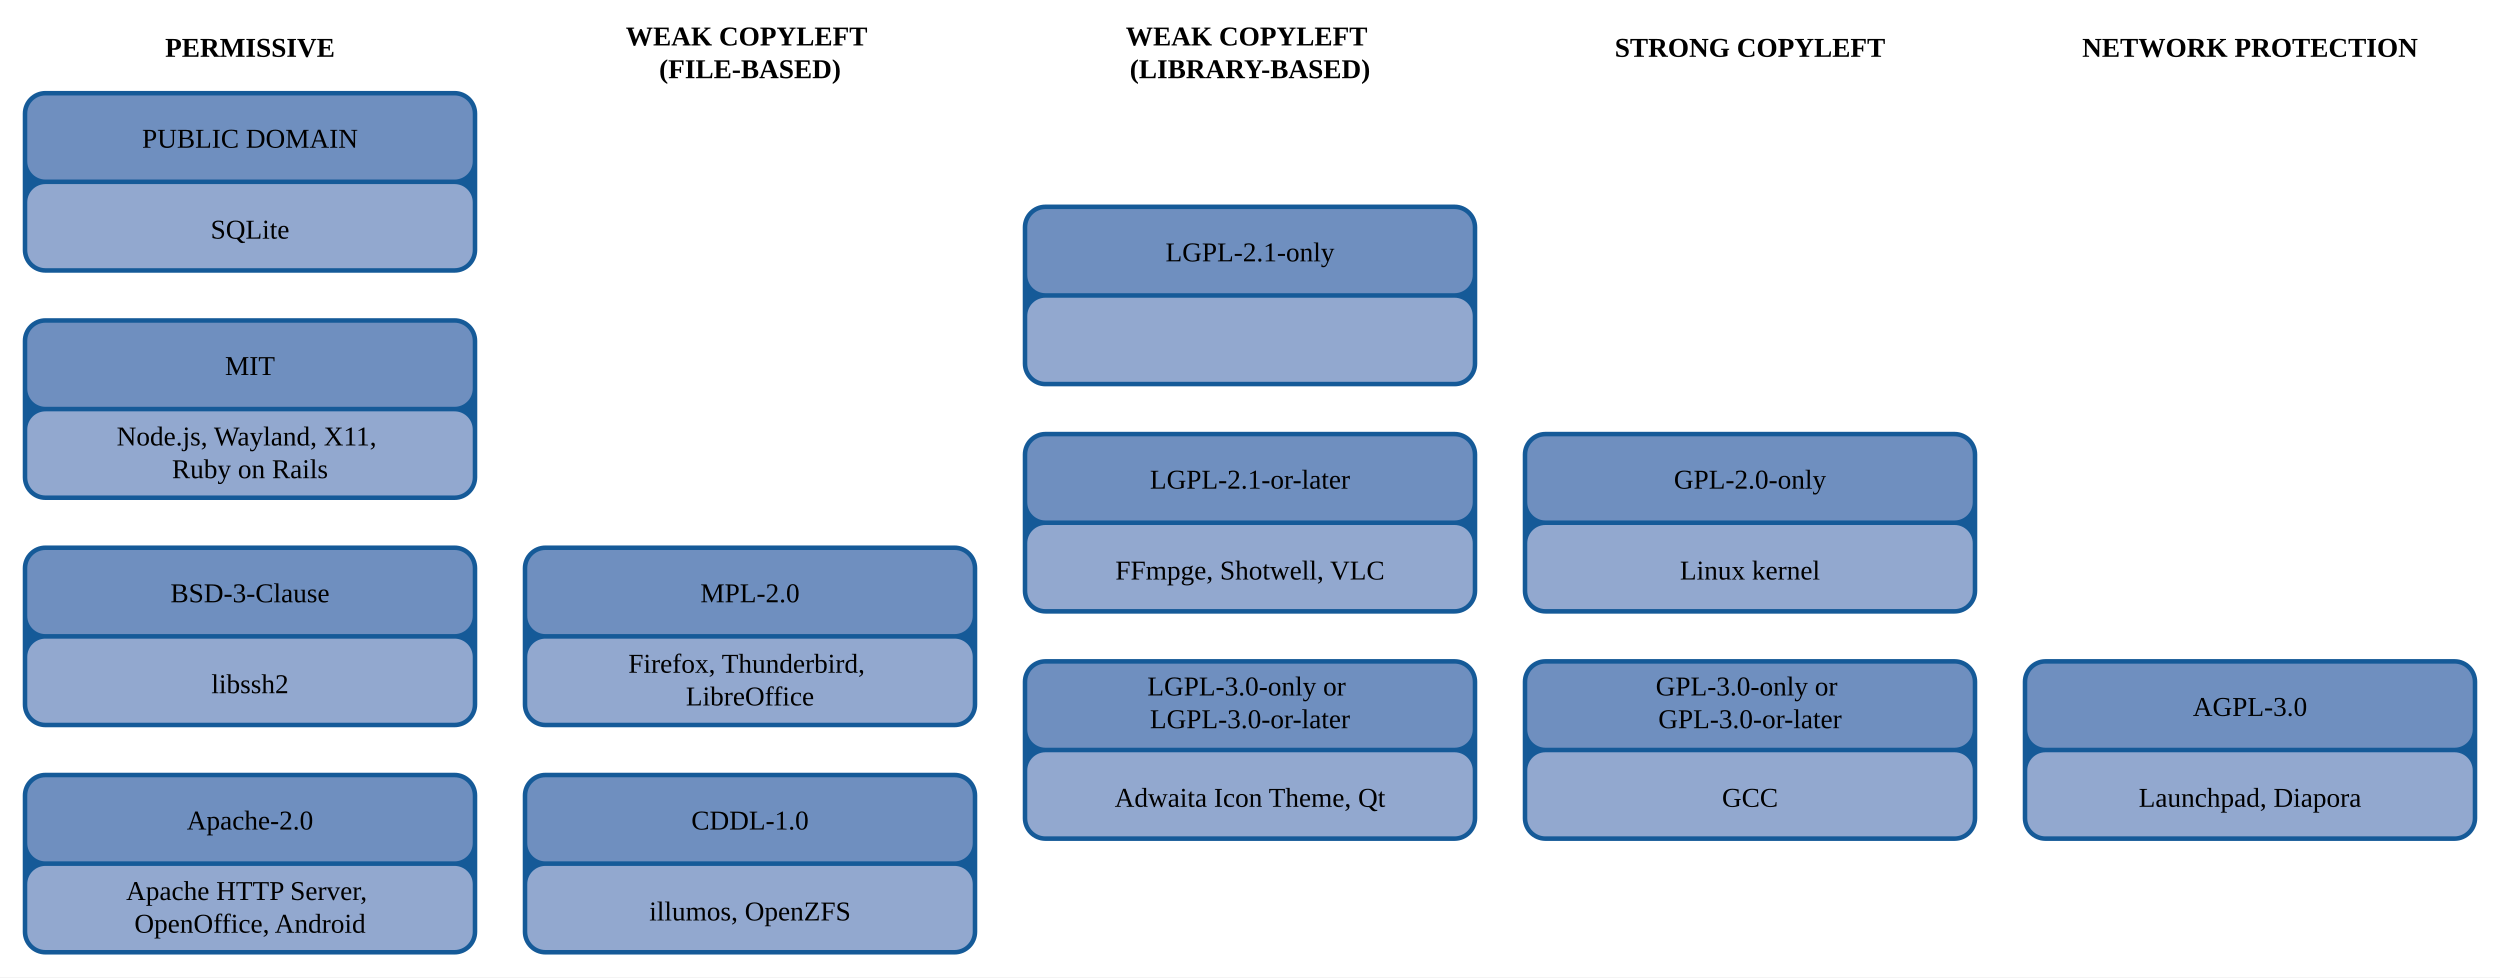
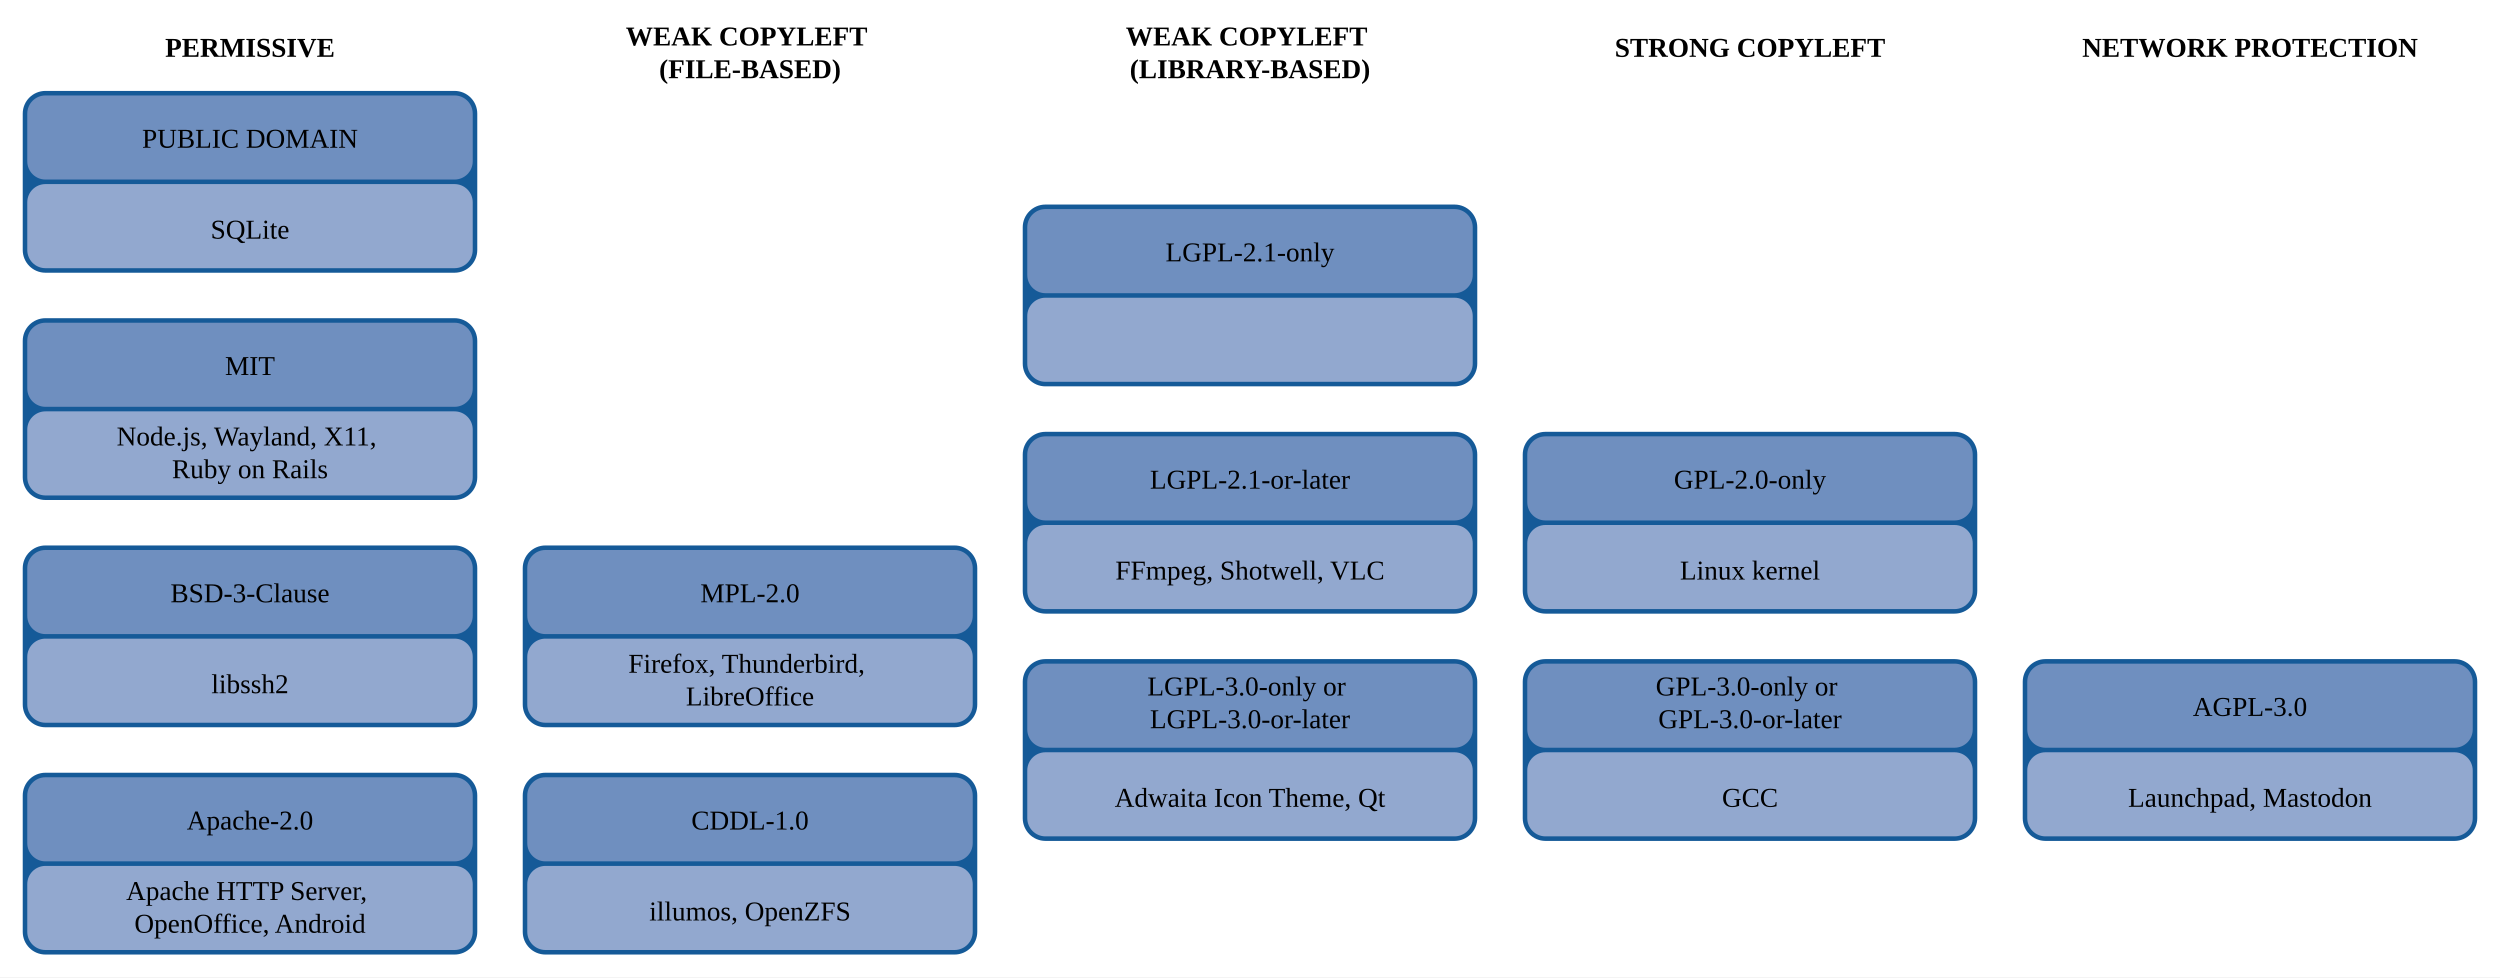
<svg xmlns="http://www.w3.org/2000/svg" version="1.1" id="svg148" width="1100" height="430" viewBox="0 0 1100 430">
  <defs id="defs152">
    <marker style="overflow:visible" id="marker1554" refX="2" refY="0" orient="auto-start-reverse" markerWidth="10" markerHeight="10" preserveAspectRatio="xMidYMid">
      <path style="fill:#155a98;fill-rule:evenodd;stroke:#155a98;stroke-width:1pt" d="M 5,0 -5,5 V -5 Z" id="path1552" />
    </marker>
  </defs>
  <rect style="fill:#ffffff" id="rect433" width="1100" height="430" x="0" y="0" />
  <text xml:space="default" style="fill:#000000" x="110" y="25" id="text323" font-weight="bold" text-anchor="middle">
    <tspan id="tspan321">PERMISSIVE</tspan>
  </text>
  <text xml:space="default" style="fill:#000000" x="330" y="20" id="text438" font-weight="bold" text-anchor="middle">
    <tspan id="tspan436" x="330">WEAK COPYLEFT</tspan>
    <tspan id="tspan1841" x="330" dy="1.2em">(FILE-BASED)</tspan>
  </text>
  <text xml:space="default" style="fill:#000000" x="550" y="20" id="text1643" font-weight="bold" text-anchor="middle">
    <tspan id="tspan1641" x="550">WEAK COPYLEFT</tspan>
    <tspan id="tspan1843" x="550" dy="1.2em">(LIBRARY-BASED)</tspan>
  </text>
  <text xml:space="default" style="fill:#000000" x="770" y="25" id="text488" font-weight="bold" text-anchor="middle">
    <tspan id="tspan486">STRONG COPYLEFT</tspan>
  </text>
  <text xml:space="default" style="fill:#000000" x="990" y="25" id="text492" font-weight="bold" text-anchor="middle">
    <tspan id="tspan490">NETWORK PROTECTION</tspan>
  </text>
  <rect style="fill:#155a98" id="rect205" width="200" height="80" x="10" y="40" rx="10" />
  <rect style="fill:#6f8fbf" id="rect175" width="196" height="37" x="12" y="42" rx="8" />
  <text xml:space="default" style="fill:#000000" x="110" y="65" id="text544" text-anchor="middle">
    <tspan id="tspan542">PUBLIC DOMAIN</tspan>
  </text>
  <rect style="fill:#92a8cf" id="rect179" width="196" height="37" x="12" y="81" rx="8" />
  <text xml:space="default" style="fill:#000000" x="110" y="105" id="text581" text-anchor="middle">
    <tspan id="tspan579">SQLite</tspan>
  </text>
  <rect style="fill:#155a98" id="rect208" width="200" height="80" x="10" y="140" rx="10" />
  <rect style="fill:#6f8fbf" id="rect178" width="196" height="37" x="12" y="142" rx="8" />
  <text xml:space="default" style="fill:#000000" x="110" y="165" id="text637" text-anchor="middle">
    <tspan id="tspan635">MIT</tspan>
  </text>
  <rect style="fill:#92a8cf" id="rect180" width="196" height="37" x="12" y="181" rx="8" />
  <text xml:space="default" style="fill:#000000" x="110" y="196" id="text641" text-anchor="middle">
    <tspan id="tspan639" x="110">Node.js, Wayland, X11, </tspan>
    <tspan id="tspan643" dy="1.2em" x="110">Ruby on Rails</tspan>
  </text>
  <rect style="fill:#155a98" id="rect210" width="200" height="80" x="10" y="240" rx="10" />
  <rect style="fill:#6f8fbf" id="rect182" width="196" height="37" x="12" y="242" rx="8" />
  <text xml:space="default" style="fill:#000000" x="110" y="265" id="text649" text-anchor="middle">
    <tspan id="tspan645">BSD-3-Clause</tspan>
  </text>
  <rect style="fill:#92a8cf" id="rect184" width="196" height="37" x="12" y="281" rx="8" />
  <text xml:space="default" style="fill:#000000" x="110" y="305" id="text653" text-anchor="middle">
    <tspan id="tspan651">libssh2</tspan>
  </text>
  <rect style="fill:#155a98" id="rect212" width="200" height="80" x="10" y="340" rx="10" />
  <rect style="fill:#6f8fbf" id="rect186" width="196" height="37" x="12" y="342" rx="8" />
  <text xml:space="default" style="fill:#000000" x="110" y="365" id="text718" text-anchor="middle">
    <tspan id="tspan716">Apache-2.0</tspan>
  </text>
  <rect style="fill:#92a8cf" id="rect188" width="196" height="37" x="12" y="381" rx="8" />
  <text xml:space="default" style="fill:#000000" x="110" y="396" id="text722" text-anchor="middle">
    <tspan id="tspan720" x="110">Apache HTTP Server, </tspan>
    <tspan id="tspan724" dy="1.2em" x="110">OpenOffice, Android</tspan>
  </text>
  <rect style="fill:#155a98" id="rect220" width="200" height="80" x="230" y="240" rx="10" />
  <rect style="fill:#6f8fbf" id="rect202" width="196" height="37" x="232" y="242" rx="8" />
  <text xml:space="default" style="fill:#000000" x="330" y="265" id="text1043" text-anchor="middle">
    <tspan id="tspan1041">MPL-2.0</tspan>
  </text>
  <rect style="fill:#92a8cf" id="rect204" width="196" height="37" x="232" y="281" rx="8" />
  <text xml:space="default" style="fill:#000000" x="330" y="296" id="text1047" text-anchor="middle">
    <tspan id="tspan1045" x="330">Firefox, Thunderbird, </tspan>
    <tspan id="tspan607" x="330" dy="1.2em">LibreOffice</tspan>
  </text>
  <rect style="fill:#155a98" id="rect10501" width="200" height="80" x="230" y="340" rx="10" />
  <rect style="fill:#6f8fbf" id="rect11229" width="196" height="37" x="232" y="342" rx="8" />
  <text xml:space="default" style="fill:#000000" x="330" y="365" id="text14137" text-anchor="middle">
    <tspan id="tspan14135">CDDL-1.0</tspan>
  </text>
  <rect style="fill:#92a8cf" id="rect14469" width="196" height="37" x="232" y="381" rx="8" />
  <text xml:space="default" style="fill:#000000" x="330" y="405" id="text14803" text-anchor="middle">
    <tspan id="tspan14801">illumos, OpenZFS</tspan>
  </text>
  <rect style="fill:#155a98" id="rect214" width="200" height="80" x="450" y="90" rx="10" />
  <rect style="fill:#6f8fbf" id="rect190" width="196" height="37" x="452" y="92" rx="8" />
  <text xml:space="default" style="fill:#000000" x="550" y="115" id="text794" text-anchor="middle">
    <tspan id="tspan792">LGPL-2.1-only</tspan>
  </text>
  <rect style="fill:#92a8cf" id="rect192" width="196" height="37" x="452" y="131" rx="8" />
  <text xml:space="default" style="fill:#000000" x="550" y="155" id="text798" text-anchor="middle">
    <tspan id="tspan796" />
  </text>
  <rect style="fill:#155a98" id="rect216" width="200" height="80" x="450" y="190" rx="10" />
  <rect style="fill:#6f8fbf" id="rect194" width="196" height="37" x="452" y="192" rx="8" />
  <text xml:space="default" style="fill:#000000" x="550" y="215" id="text872" text-anchor="middle">
    <tspan id="tspan870">LGPL-2.1-or-later</tspan>
  </text>
  <rect style="fill:#92a8cf" id="rect196" width="196" height="37" x="452" y="231" rx="8" />
  <text xml:space="default" style="fill:#000000" x="550" y="255" id="text876" text-anchor="middle">
-     <tspan id="tspan874">FFmpge, Shotwell, VLC</tspan>
+     <tspan id="tspan874">FFmpeg, Shotwell, VLC</tspan>
  </text>
  <rect style="fill:#155a98" id="rect218" width="200" height="80" x="450" y="290" rx="10" />
  <rect style="fill:#6f8fbf" id="rect198" width="196" height="37" x="452" y="292" rx="8" />
  <text xml:space="default" style="fill:#000000" x="550" y="306" id="text954" text-anchor="middle">
    <tspan id="tspan952" x="550">LGPL-3.0-only or </tspan>
    <tspan id="tspan761" x="550" dy="1.2em">LGPL-3.0-or-later</tspan>
  </text>
  <rect style="fill:#92a8cf" id="rect200" width="196" height="37" x="452" y="331" rx="8" />
  <text xml:space="default" style="fill:#000000" x="550" y="355" id="text958" text-anchor="middle">
    <tspan id="tspan956">Adwaita Icon Theme, Qt</tspan>
  </text>
  <rect style="fill:#155a98" id="rect222" width="200" height="80" x="670" y="190" rx="10" />
  <rect style="fill:#6f8fbf" id="rect206" width="196" height="37" x="672" y="192" rx="8" />
  <text xml:space="default" style="fill:#000000" x="770" y="215" id="text1137" text-anchor="middle">
    <tspan id="tspan1135">GPL-2.0-only</tspan>
  </text>
  <rect style="fill:#92a8cf" id="rect209" width="196" height="37" x="672" y="231" rx="8" />
  <text xml:space="default" style="fill:#000000" x="770" y="255" id="text1141" text-anchor="middle">
    <tspan id="tspan1139">Linux kernel</tspan>
  </text>
  <rect style="fill:#155a98" id="rect224" width="200" height="80" x="670" y="290" rx="10" />
  <rect style="fill:#6f8fbf" id="rect211" width="196" height="37" x="672" y="292" rx="8" />
  <text xml:space="default" style="fill:#000000" x="770" y="306" id="text1145" text-anchor="middle">
    <tspan id="tspan1143" x="770">GPL-3.0-only or </tspan>
    <tspan id="tspan763" x="770" dy="1.2em">GPL-3.0-or-later</tspan>
  </text>
  <rect style="fill:#92a8cf" id="rect213" width="196" height="37" x="672" y="331" rx="8" />
  <text xml:space="default" style="fill:#000000" x="770" y="355" id="text1149" text-anchor="middle">
    <tspan id="tspan1147">GCC</tspan>
  </text>
  <rect style="fill:#155a98" id="rect226" width="200" height="80" x="890" y="290" rx="10" />
  <rect style="fill:#6f8fbf" id="rect215" width="196" height="37" x="892" y="292" rx="8" />
  <text xml:space="default" style="fill:#000000" x="990" y="315" id="text1153" text-anchor="middle">
    <tspan id="tspan1151">AGPL-3.0</tspan>
  </text>
  <rect style="fill:#92a8cf" id="rect217" width="196" height="37" x="892" y="331" rx="8" />
  <text xml:space="default" style="fill:#000000" x="990" y="355" id="text1157" text-anchor="middle">
-     <tspan id="tspan1155">Launchpad, Diapora</tspan>
+     <tspan id="tspan1155">Launchpad, Mastodon</tspan>
  </text>
</svg>
